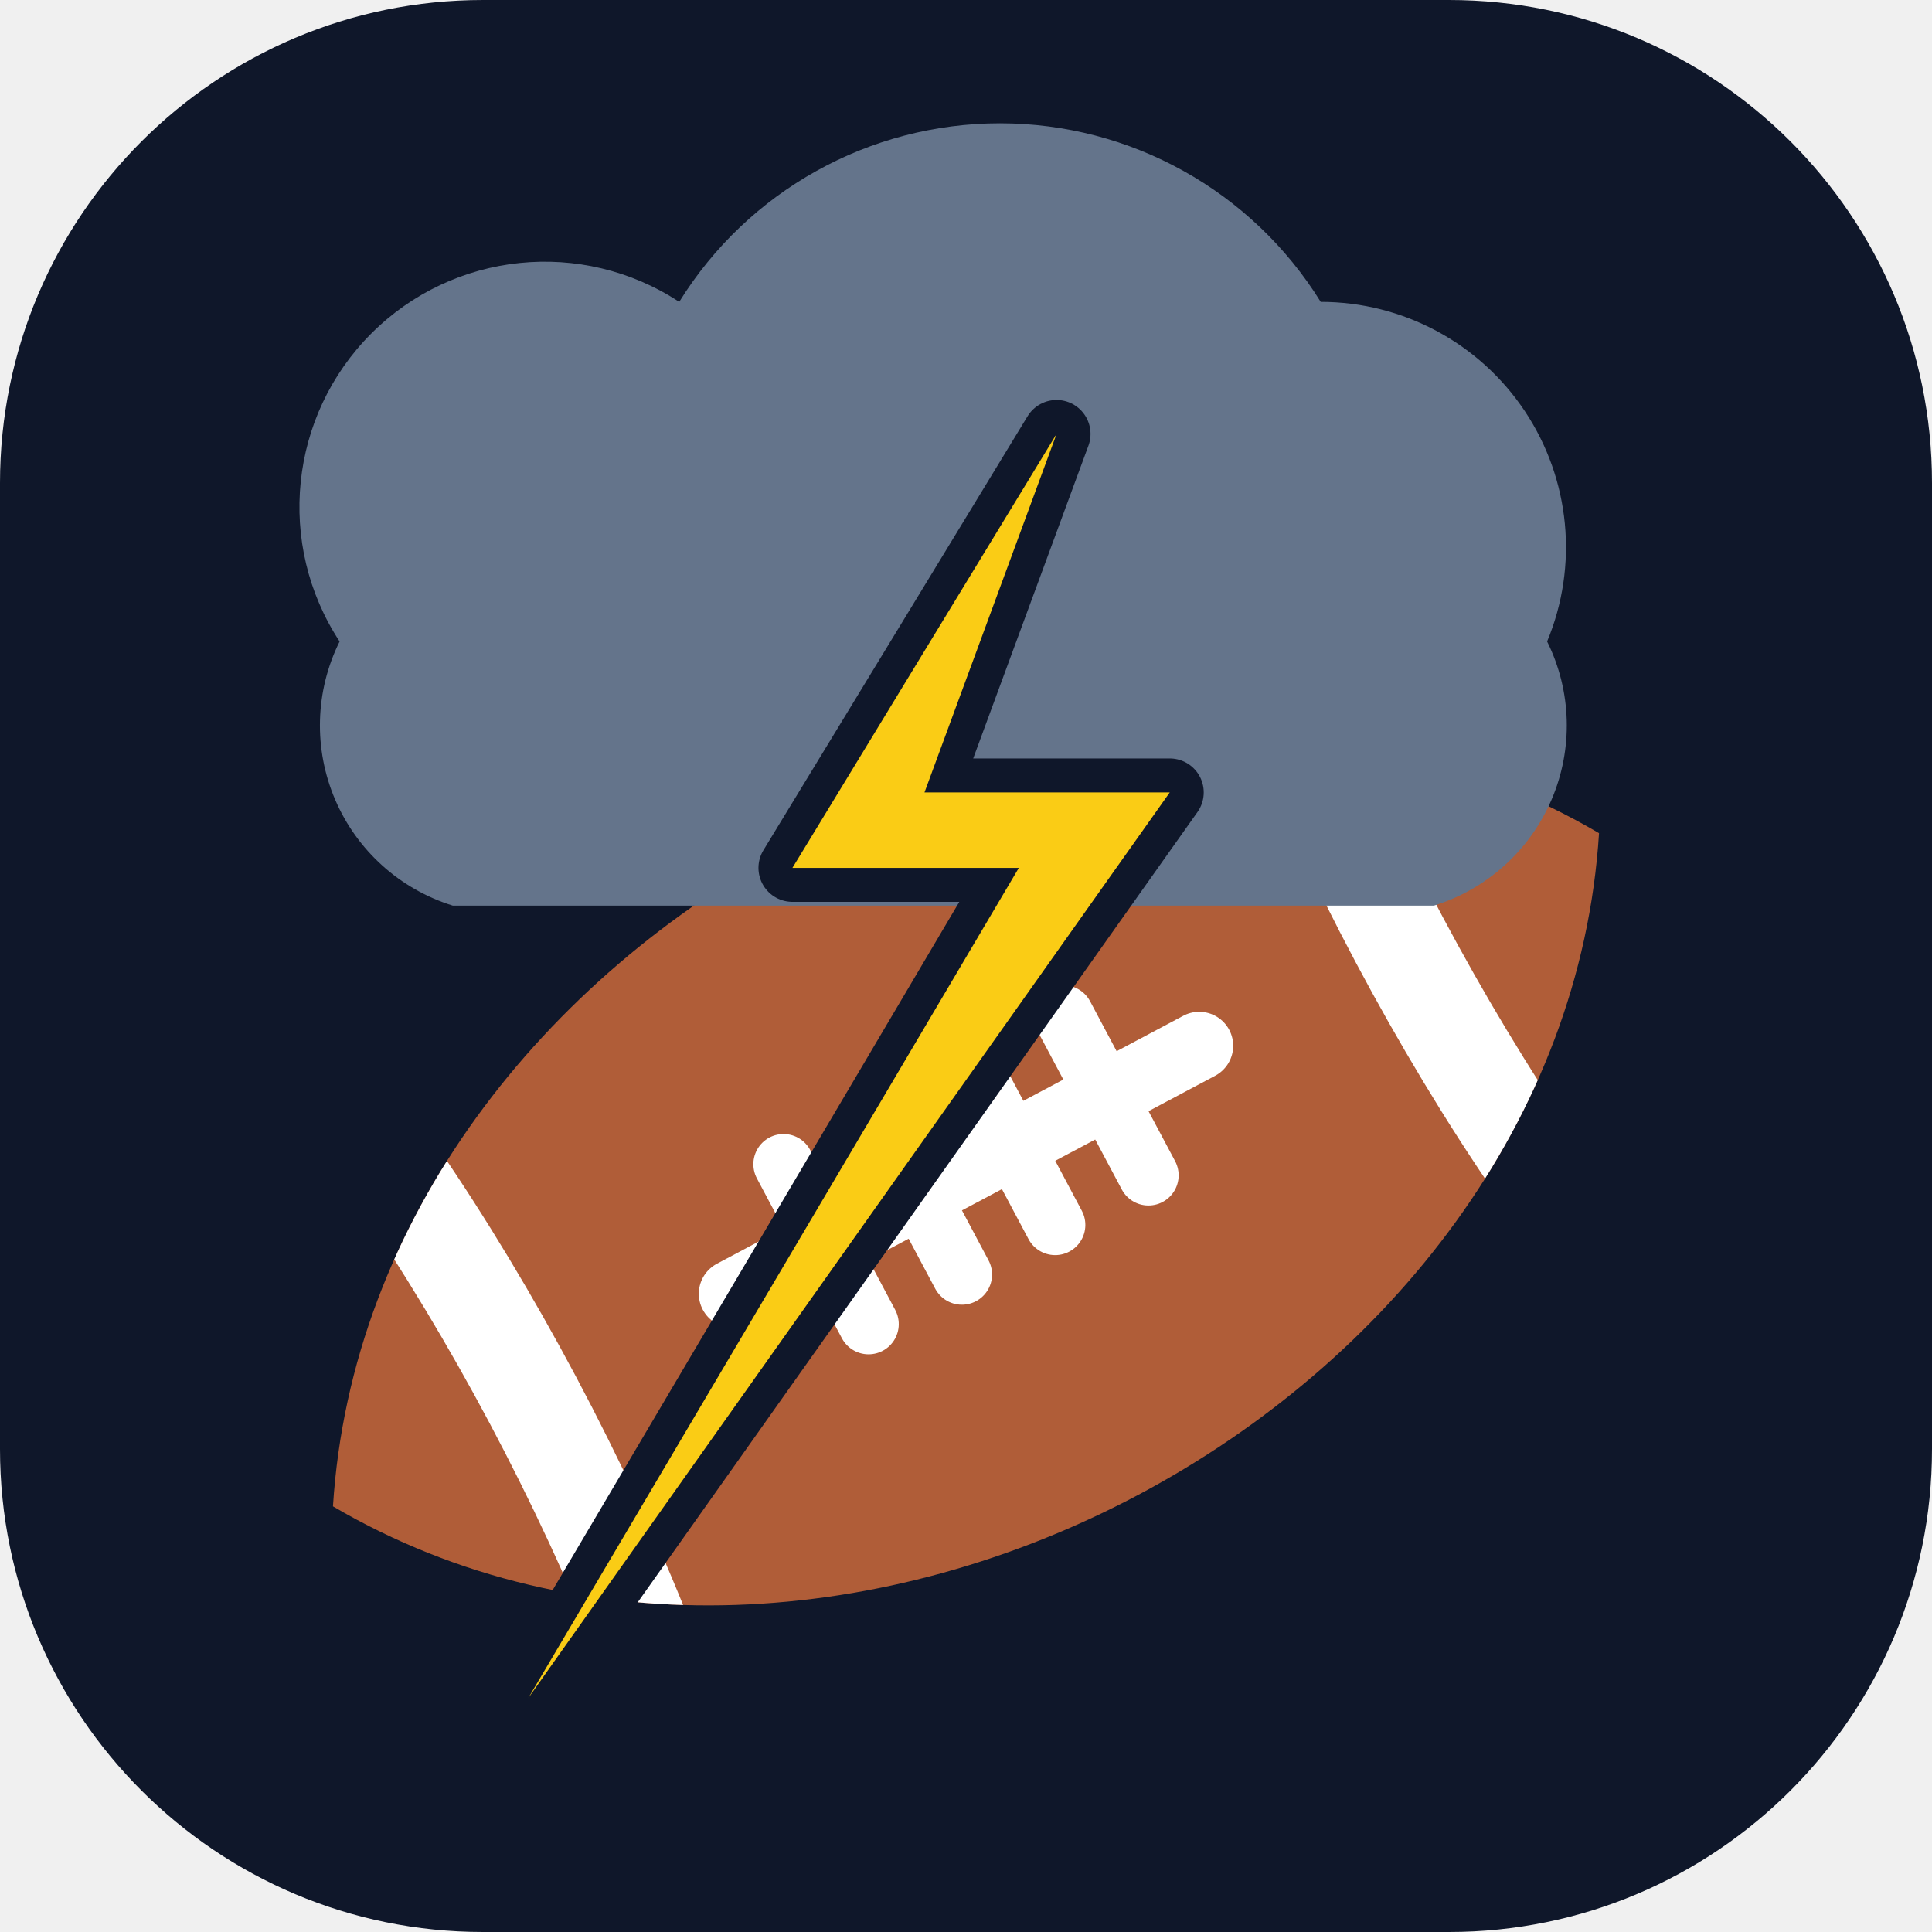
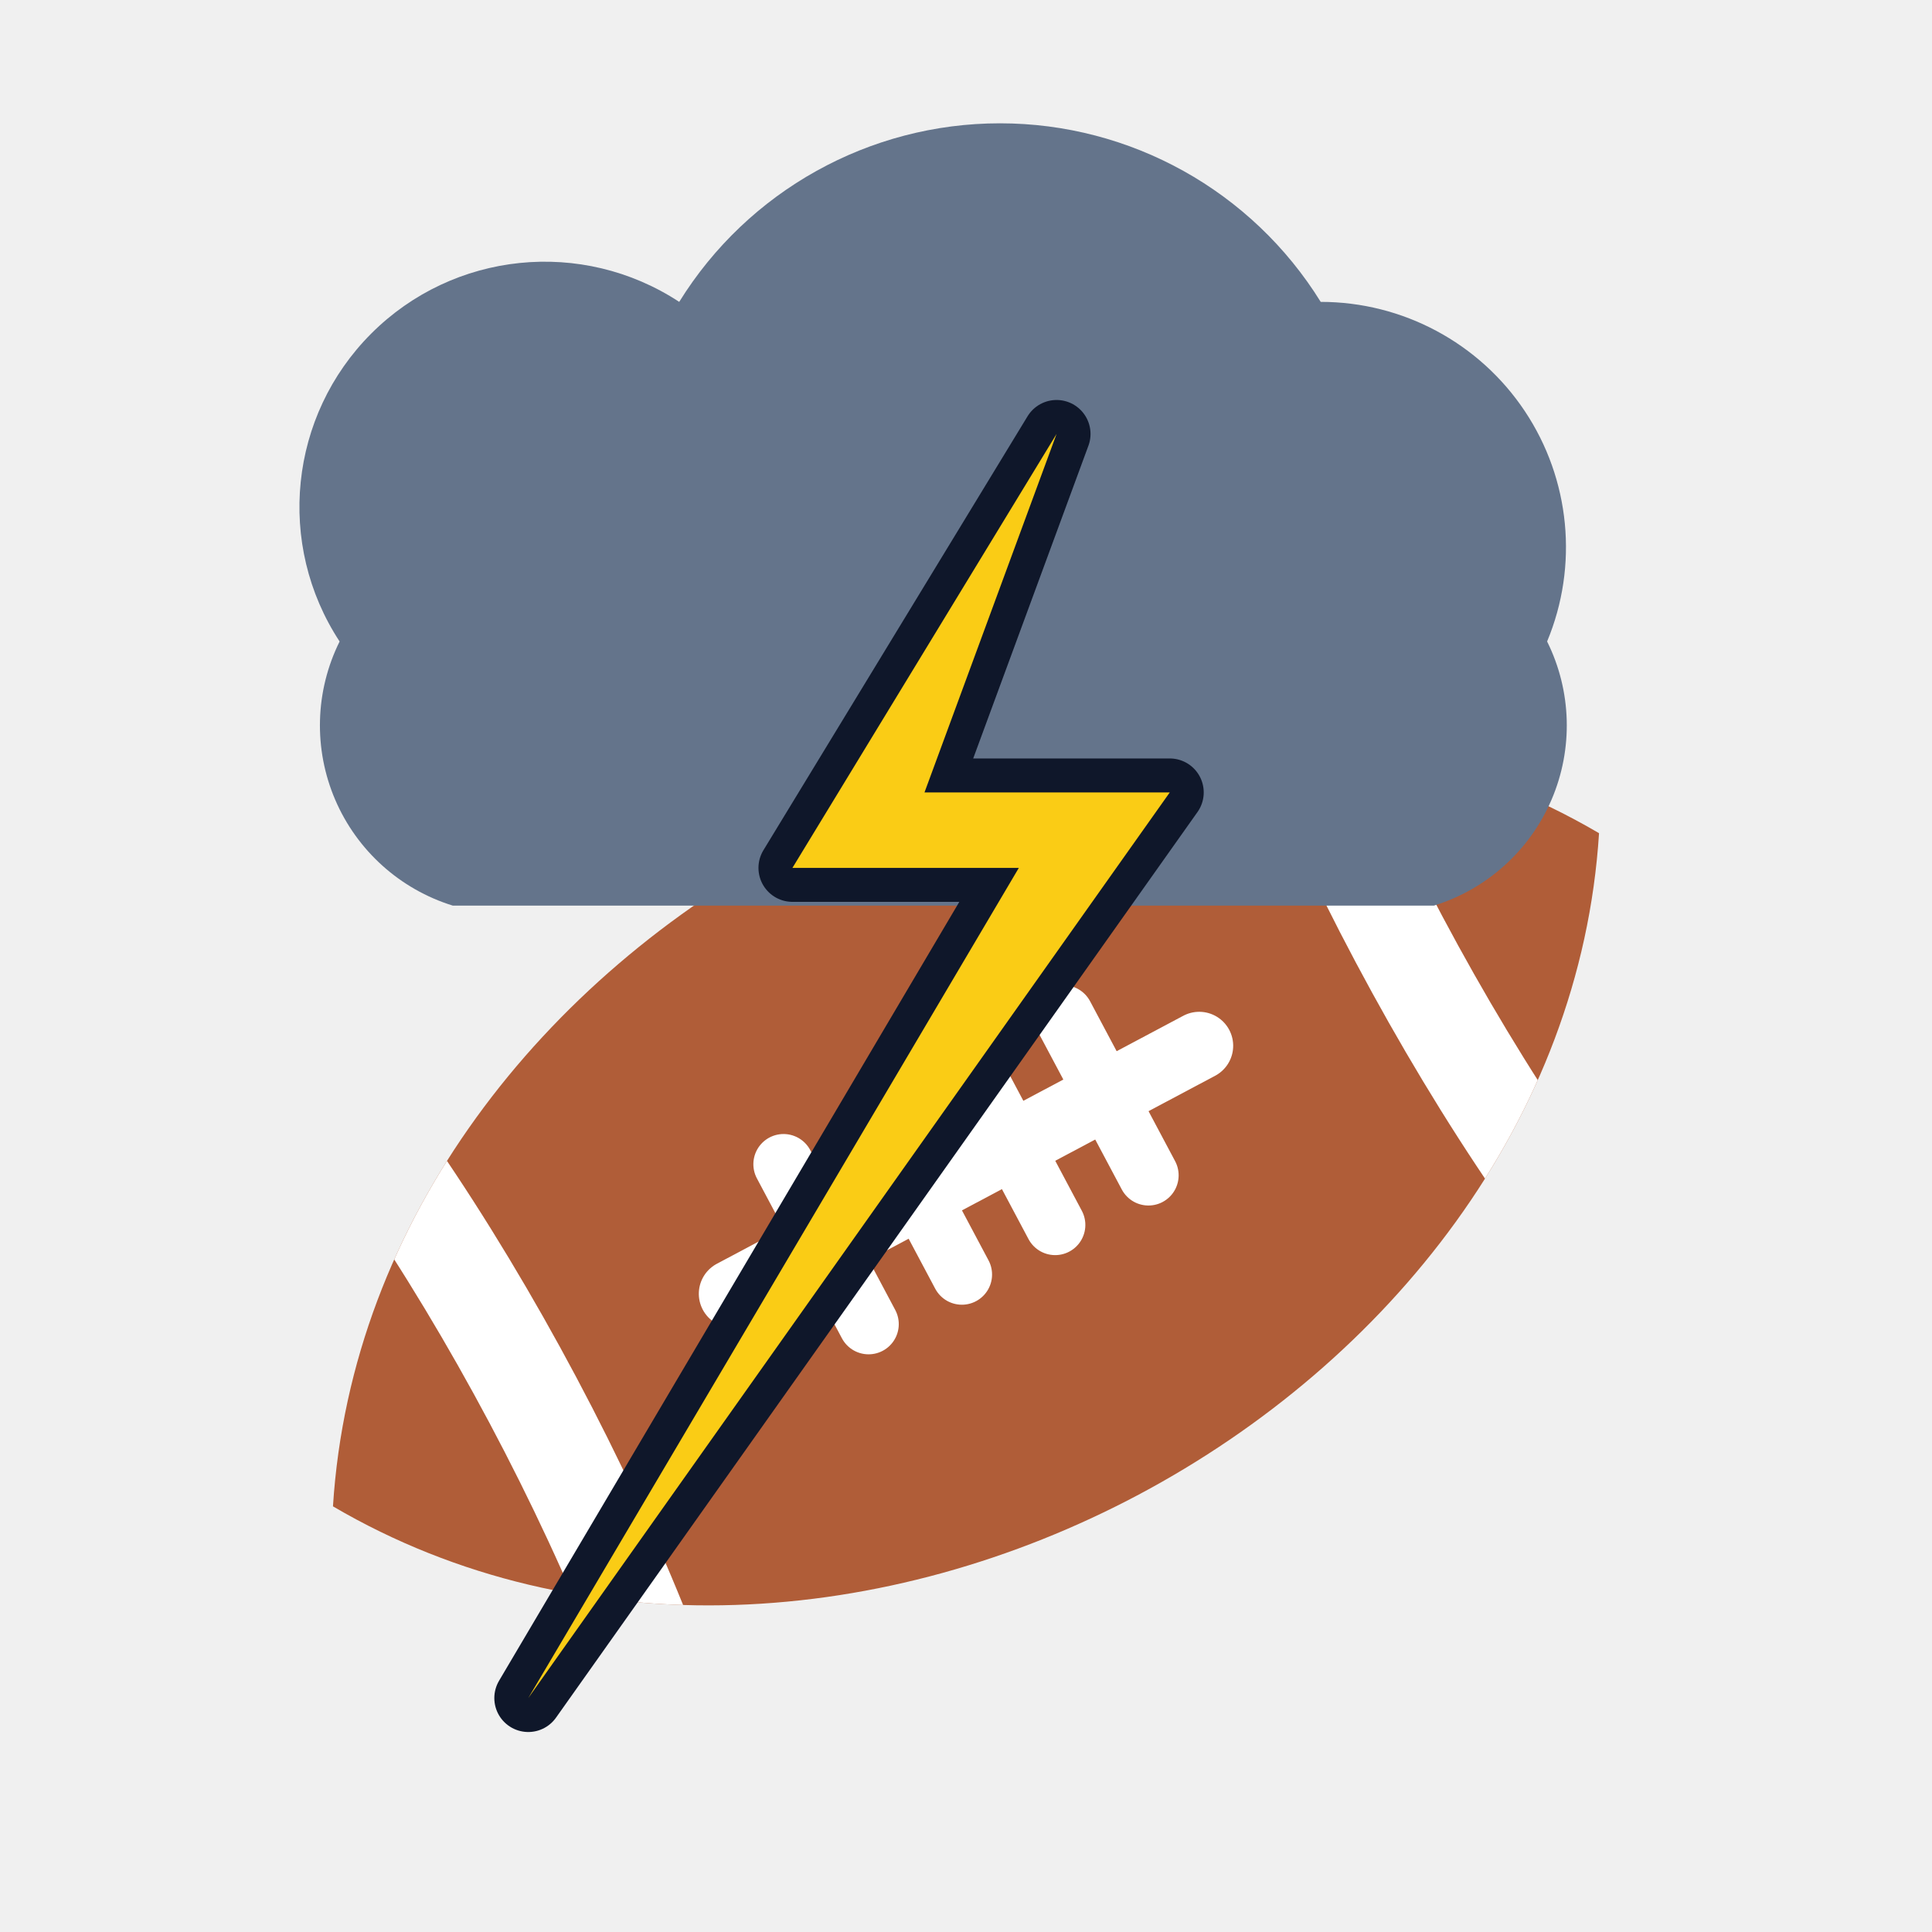
<svg xmlns="http://www.w3.org/2000/svg" viewBox="0 0 512 512" width="100%" height="100%">
  <defs>
    <clipPath id="football-boundary">
      <path d="M -190 0 C -110 -130, 110 -130, 190 0 C 110 130, -110 130, -190 0 Z" />
    </clipPath>
  </defs>
-   <rect width="512" height="512" rx="128" fill="#0f172a" />
  <g transform="translate(256, 310) rotate(-28)">
    <path d="M -190 0 C -110 -130, 110 -130, 190 0 C 110 130, -110 130, -190 0 Z" fill="#b05d38" />
    <g clip-path="url(#football-boundary)">
      <path d="M -145 -130 C -125 -60, -125 60, -145 130" fill="none" stroke="#ffffff" stroke-width="26" stroke-linecap="round" />
      <path d="M 145 -130 C 125 -60, 125 60, 145 130" fill="none" stroke="#ffffff" stroke-width="26" stroke-linecap="round" />
    </g>
    <line x1="-70" y1="0" x2="70" y2="0" stroke="#ffffff" stroke-width="18" stroke-linecap="round" />
    <line x1="-42" y1="-24" x2="-42" y2="24" stroke="#ffffff" stroke-width="16" stroke-linecap="round" />
    <line x1="-14" y1="-24" x2="-14" y2="24" stroke="#ffffff" stroke-width="16" stroke-linecap="round" />
    <line x1="14" y1="-24" x2="14" y2="24" stroke="#ffffff" stroke-width="16" stroke-linecap="round" />
    <line x1="42" y1="-24" x2="42" y2="24" stroke="#ffffff" stroke-width="16" stroke-linecap="round" />
  </g>
  <path d="M 90 170             A 65 65 0 0 1 180 80             A 100 100 0 0 1 350 80             A 65 65 0 0 1 410 170             A 50 50 0 0 1 380 240             L 120 240             A 50 50 0 0 1 90 170 Z" fill="#64748b" />
  <path d="M 280 115             L 210 230             L 270 230             L 140 450             L 310 210             L 245 210 Z" fill="#0f172a" stroke="#0f172a" stroke-width="18" stroke-linejoin="round" />
  <path d="M 280 115             L 210 230             L 270 230             L 140 450             L 310 210             L 245 210 Z" fill="#facc15" />
</svg>
